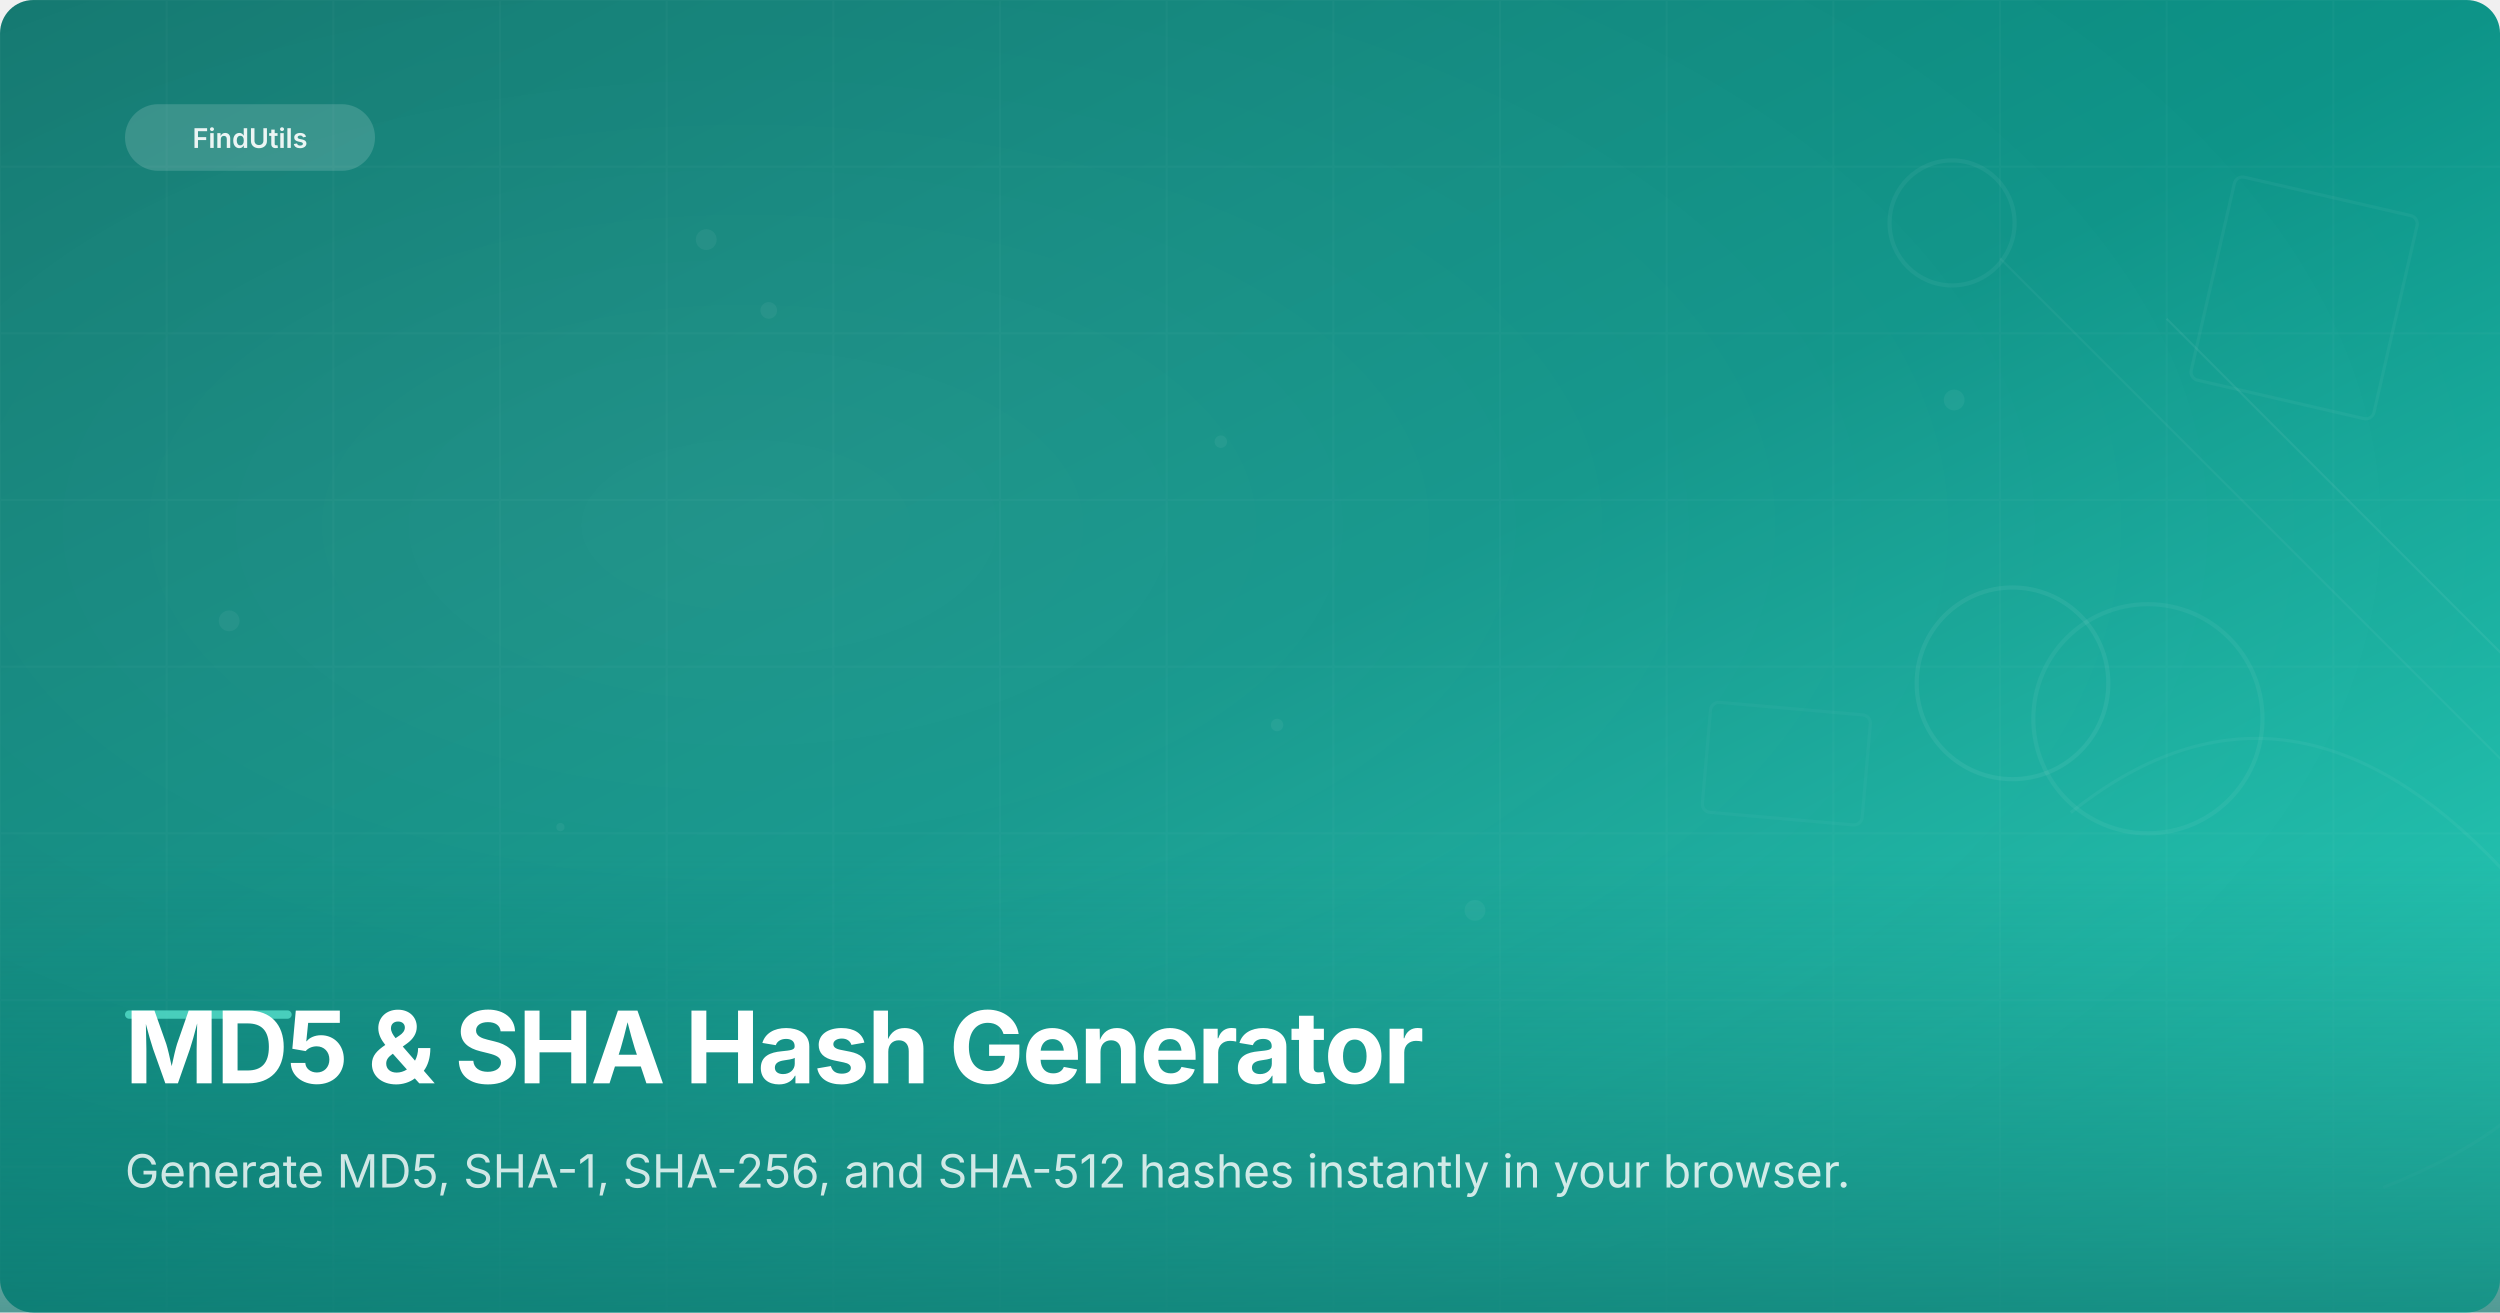
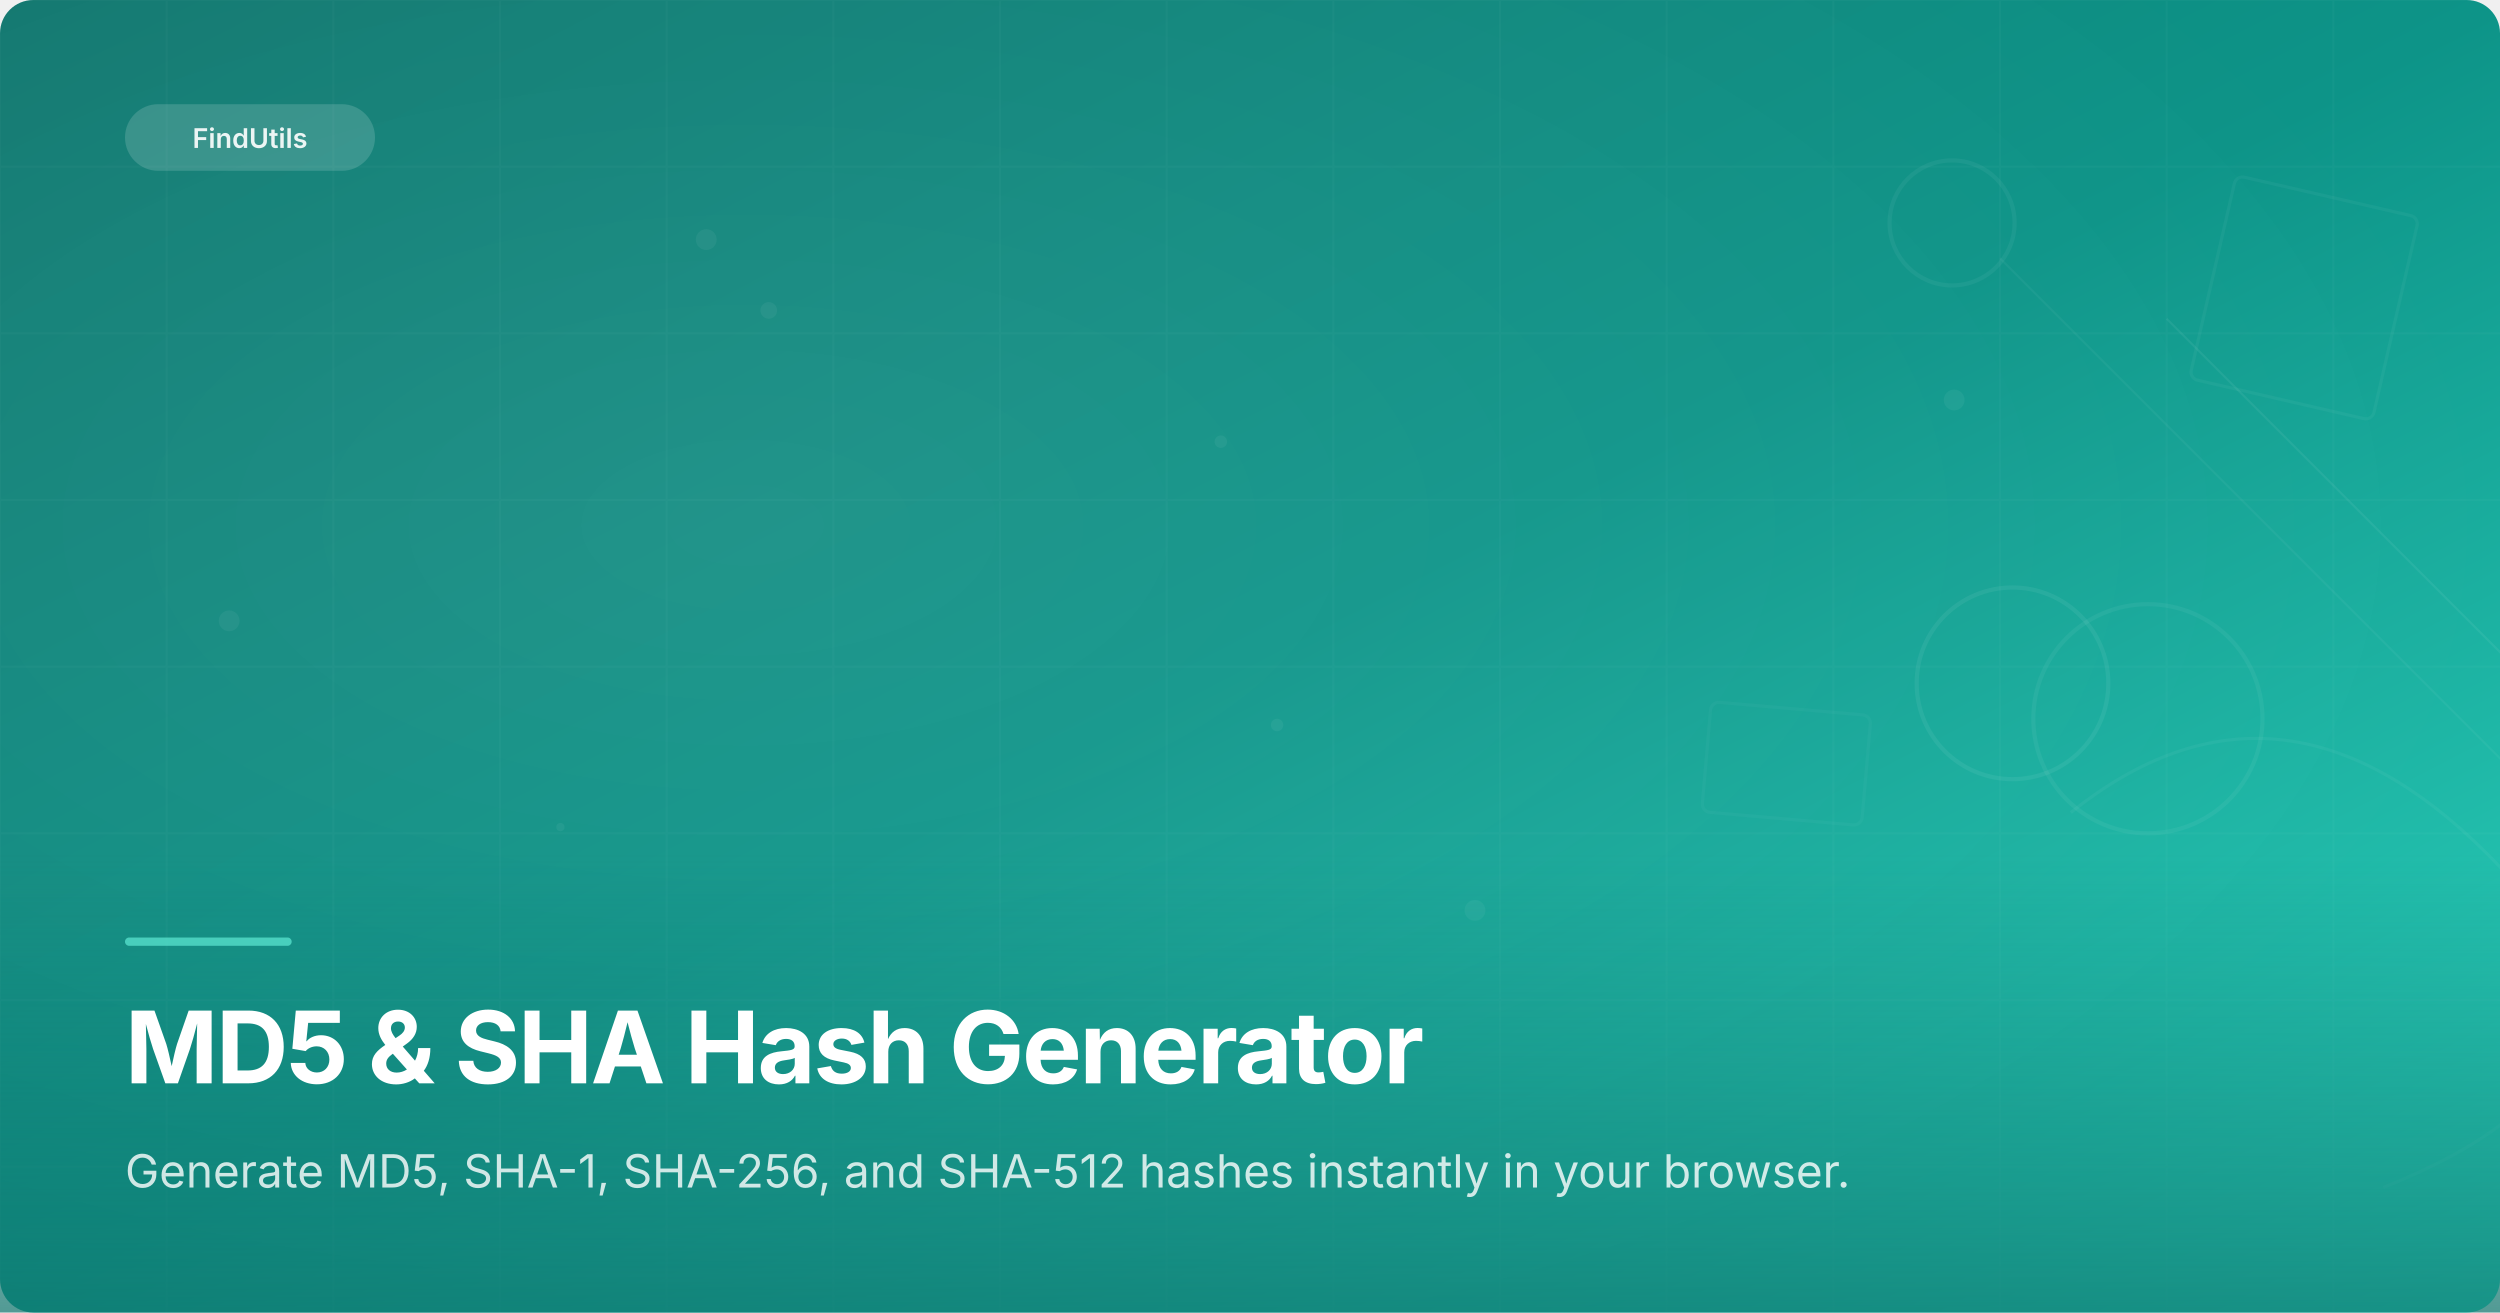
<svg xmlns="http://www.w3.org/2000/svg" width="1200" height="630" viewBox="0 0 1200 630">
  <defs>
    <linearGradient id="bg" x1="0%" y1="0%" x2="100%" y2="100%">
      <stop offset="0%" stop-color="#0f766e" />
      <stop offset="50%" stop-color="#0d9488" />
      <stop offset="100%" stop-color="#2dd4bf" />
    </linearGradient>
    <radialGradient id="glow" cx="30%" cy="40%" r="70%">
      <stop offset="0%" stop-color="white" stop-opacity="0.08" />
      <stop offset="100%" stop-color="white" stop-opacity="0" />
    </radialGradient>
    <linearGradient id="bottom-fade" x1="0%" y1="0%" x2="0%" y2="100%">
      <stop offset="0%" stop-color="#0f766e" stop-opacity="0" />
      <stop offset="100%" stop-color="#0f766e" stop-opacity="0.7" />
    </linearGradient>
  </defs>
  <rect width="1200" height="630" rx="16" fill="url(#bg)" />
  <rect width="1200" height="630" rx="16" fill="url(#glow)" />
  <g opacity="0.025">
    <line x1="0" y1="0" x2="0" y2="630" stroke="white" stroke-width="1" />
    <line x1="80" y1="0" x2="80" y2="630" stroke="white" stroke-width="1" />
    <line x1="160" y1="0" x2="160" y2="630" stroke="white" stroke-width="1" />
    <line x1="240" y1="0" x2="240" y2="630" stroke="white" stroke-width="1" />
    <line x1="320" y1="0" x2="320" y2="630" stroke="white" stroke-width="1" />
    <line x1="400" y1="0" x2="400" y2="630" stroke="white" stroke-width="1" />
    <line x1="480" y1="0" x2="480" y2="630" stroke="white" stroke-width="1" />
    <line x1="560" y1="0" x2="560" y2="630" stroke="white" stroke-width="1" />
    <line x1="640" y1="0" x2="640" y2="630" stroke="white" stroke-width="1" />
    <line x1="720" y1="0" x2="720" y2="630" stroke="white" stroke-width="1" />
    <line x1="800" y1="0" x2="800" y2="630" stroke="white" stroke-width="1" />
    <line x1="880" y1="0" x2="880" y2="630" stroke="white" stroke-width="1" />
    <line x1="960" y1="0" x2="960" y2="630" stroke="white" stroke-width="1" />
    <line x1="1040" y1="0" x2="1040" y2="630" stroke="white" stroke-width="1" />
    <line x1="1120" y1="0" x2="1120" y2="630" stroke="white" stroke-width="1" />
    <line x1="0" y1="0" x2="1200" y2="0" stroke="white" stroke-width="1" />
    <line x1="0" y1="80" x2="1200" y2="80" stroke="white" stroke-width="1" />
    <line x1="0" y1="160" x2="1200" y2="160" stroke="white" stroke-width="1" />
    <line x1="0" y1="240" x2="1200" y2="240" stroke="white" stroke-width="1" />
    <line x1="0" y1="320" x2="1200" y2="320" stroke="white" stroke-width="1" />
    <line x1="0" y1="400" x2="1200" y2="400" stroke="white" stroke-width="1" />
    <line x1="0" y1="480" x2="1200" y2="480" stroke="white" stroke-width="1" />
    <line x1="0" y1="560" x2="1200" y2="560" stroke="white" stroke-width="1" />
  </g>
  <g>
    <circle cx="1031" cy="345" r="55" fill="none" stroke="white" stroke-width="2" opacity="0.05" />
    <circle cx="937" cy="107" r="30" fill="none" stroke="white" stroke-width="2" opacity="0.05" />
    <circle cx="966" cy="328" r="46" fill="none" stroke="white" stroke-width="2" opacity="0.06" />
    <rect x="819" y="340" width="77" height="53" rx="4" fill="none" stroke="white" stroke-width="1.5" opacity="0.03" transform="rotate(5, 857, 366)" />
    <rect x="1061" y="93" width="90" height="100" rx="4" fill="none" stroke="white" stroke-width="1.5" opacity="0.04" transform="rotate(13, 1106, 143)" />
    <circle cx="586" cy="212" r="3" fill="white" opacity="0.05" />
    <circle cx="110" cy="298" r="5" fill="white" opacity="0.05" />
    <circle cx="613" cy="348" r="3" fill="white" opacity="0.05" />
    <circle cx="339" cy="115" r="5" fill="white" opacity="0.05" />
    <circle cx="938" cy="192" r="5" fill="white" opacity="0.05" />
    <circle cx="369" cy="149" r="4" fill="white" opacity="0.05" />
    <circle cx="708" cy="437" r="5" fill="white" opacity="0.05" />
    <circle cx="269" cy="397" r="2" fill="white" opacity="0.05" />
    <line x1="960" y1="124" x2="1211" y2="375" stroke="white" stroke-width="1" opacity="0.04" />
    <line x1="1040" y1="153" x2="1274" y2="387" stroke="white" stroke-width="1" opacity="0.06" />
    <path d="M994 390 Q1094 310 1194 410 Q1294 510 1144 570" fill="none" stroke="white" stroke-width="1.5" opacity="0.04" />
  </g>
  <rect y="410" width="1200" height="220" fill="url(#bottom-fade)" />
  <g transform="translate(60, 50)">
    <rect width="120" height="32" rx="16" fill="white" opacity="0.15" />
    <text x="60" y="21" text-anchor="middle" font-family="system-ui, -apple-system, sans-serif" font-size="13" font-weight="600" fill="white" opacity="0.9">FindUtils</text>
  </g>
-   <rect x="60" y="485" width="80" height="4" rx="2" fill="#5eead4" opacity="0.7" />
+   <rect x="60" y="450" width="80" height="4" rx="2" fill="#5eead4" opacity="0.7" />
  <text x="60" y="520" font-family="system-ui, -apple-system, sans-serif" font-size="48" font-weight="700" fill="white" letter-spacing="-1">
    MD5 &amp; SHA Hash Generator
  </text>
  <text x="60" y="570" font-family="system-ui, -apple-system, sans-serif" font-size="22" fill="white" opacity="0.8">
    Generate MD5, SHA-1, SHA-256, and SHA-512 hashes instantly in your browser.
  </text>
</svg>
